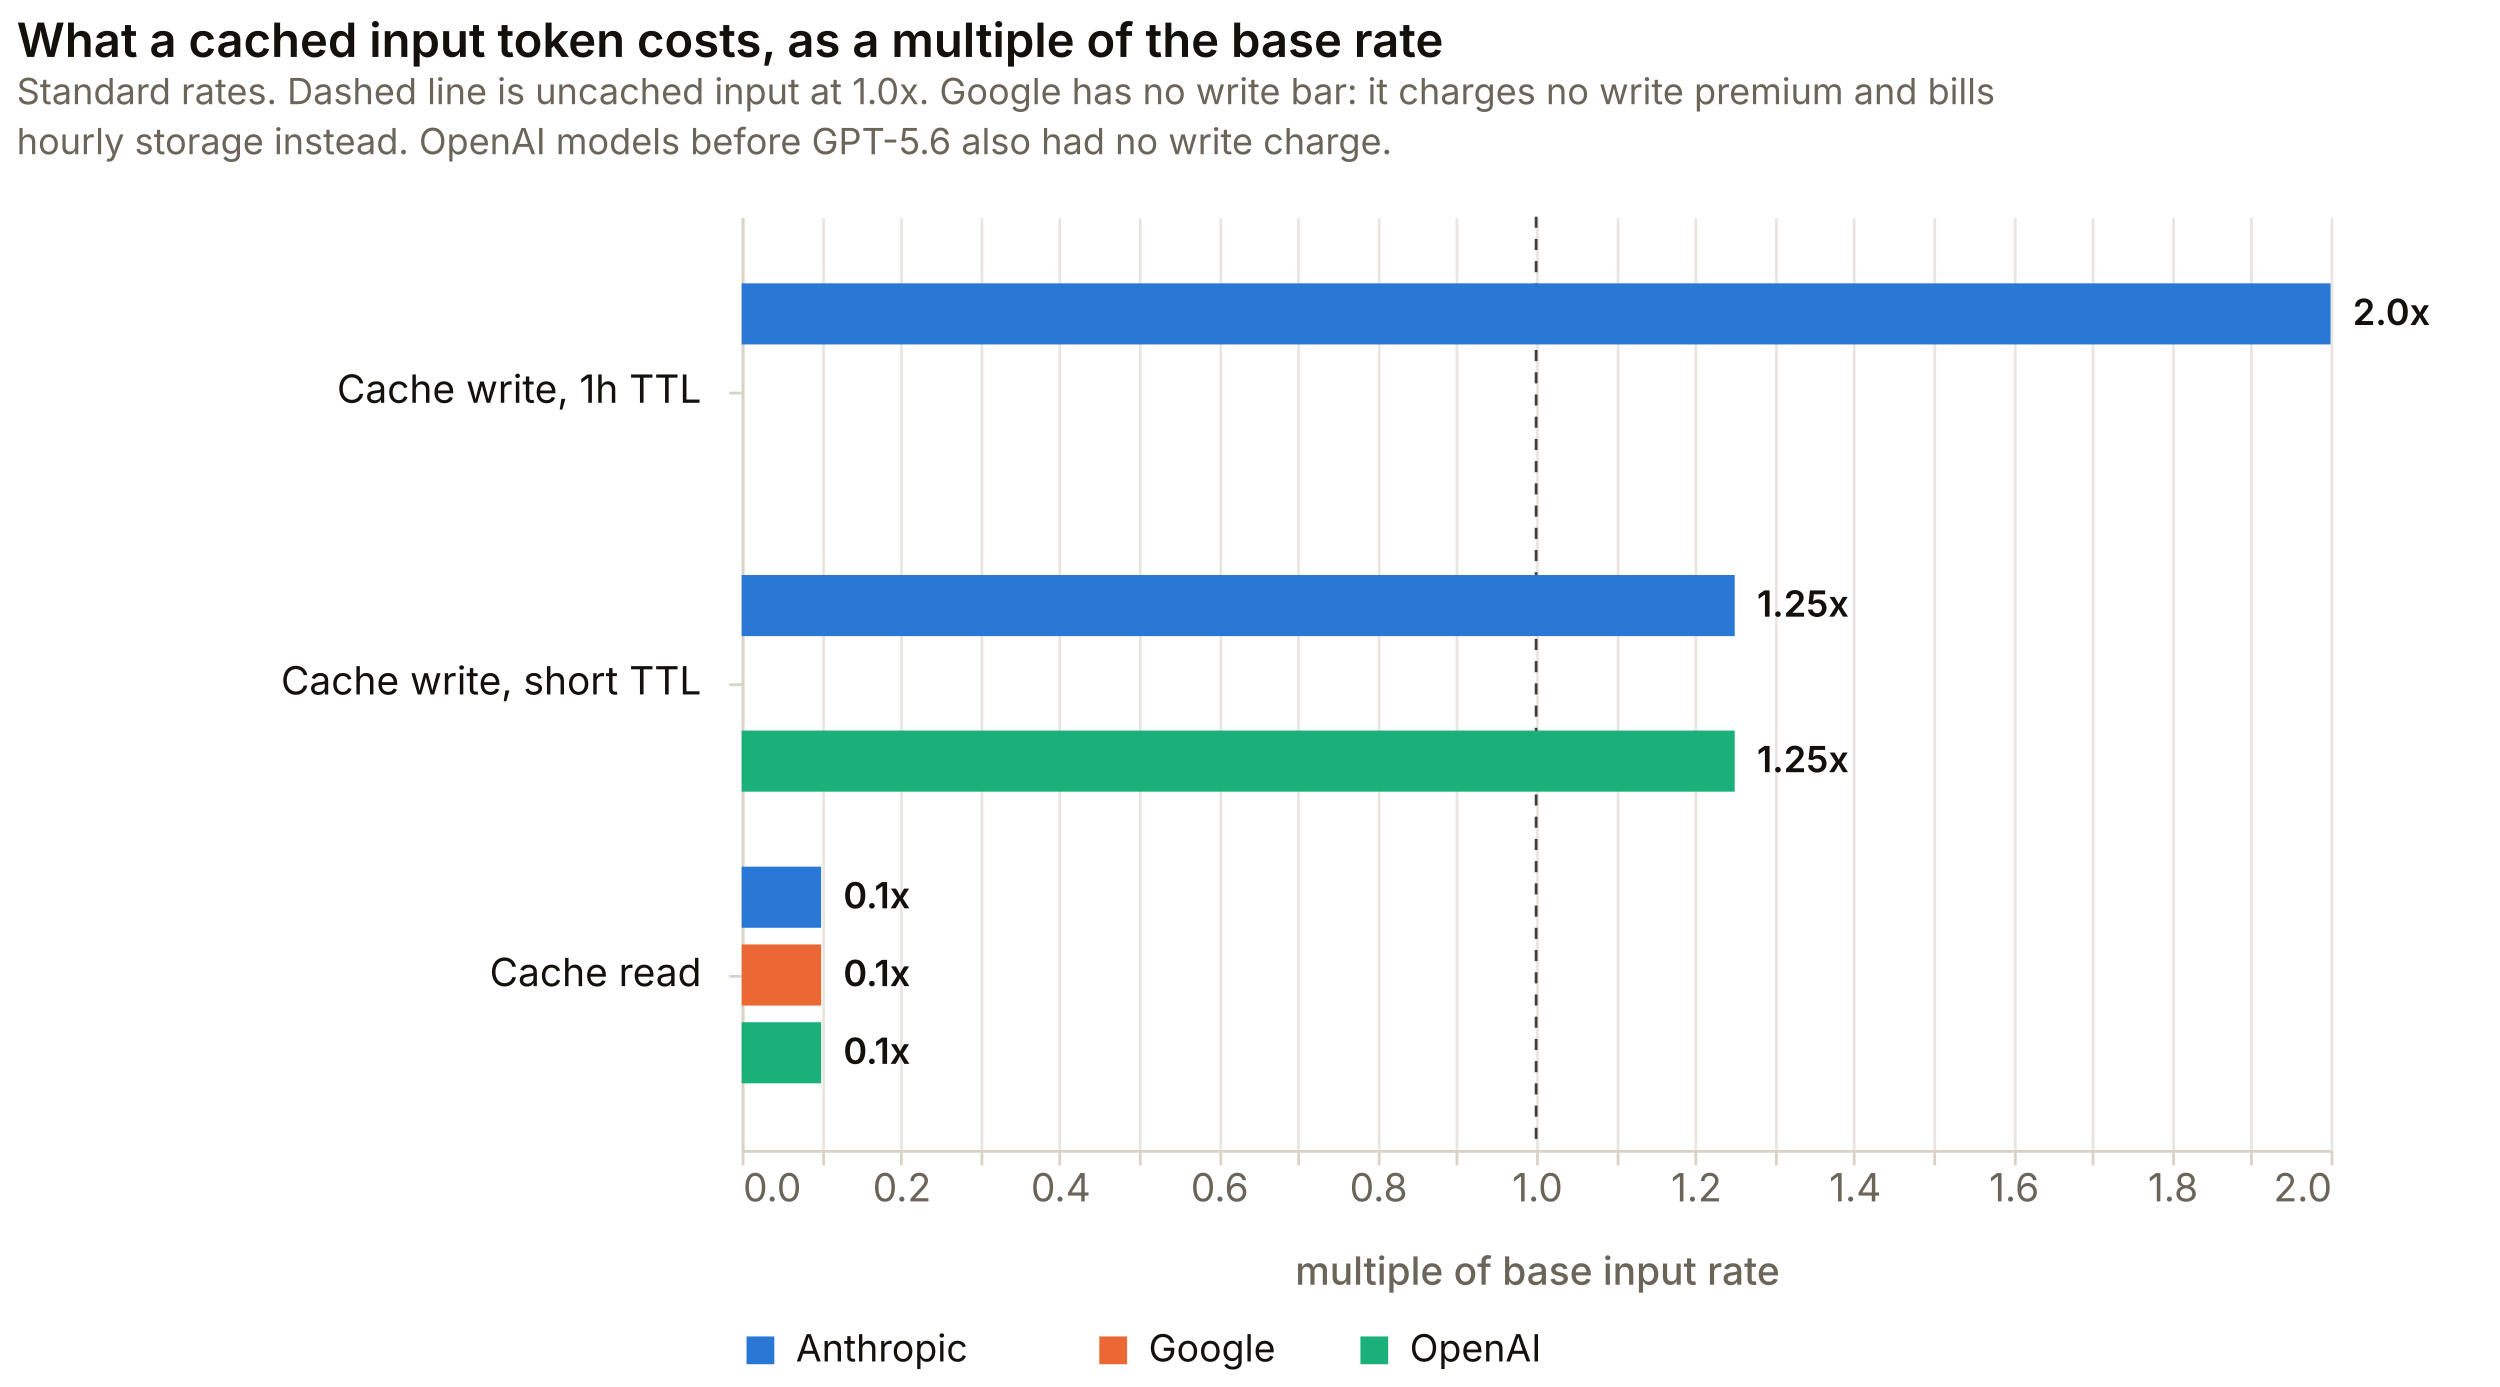
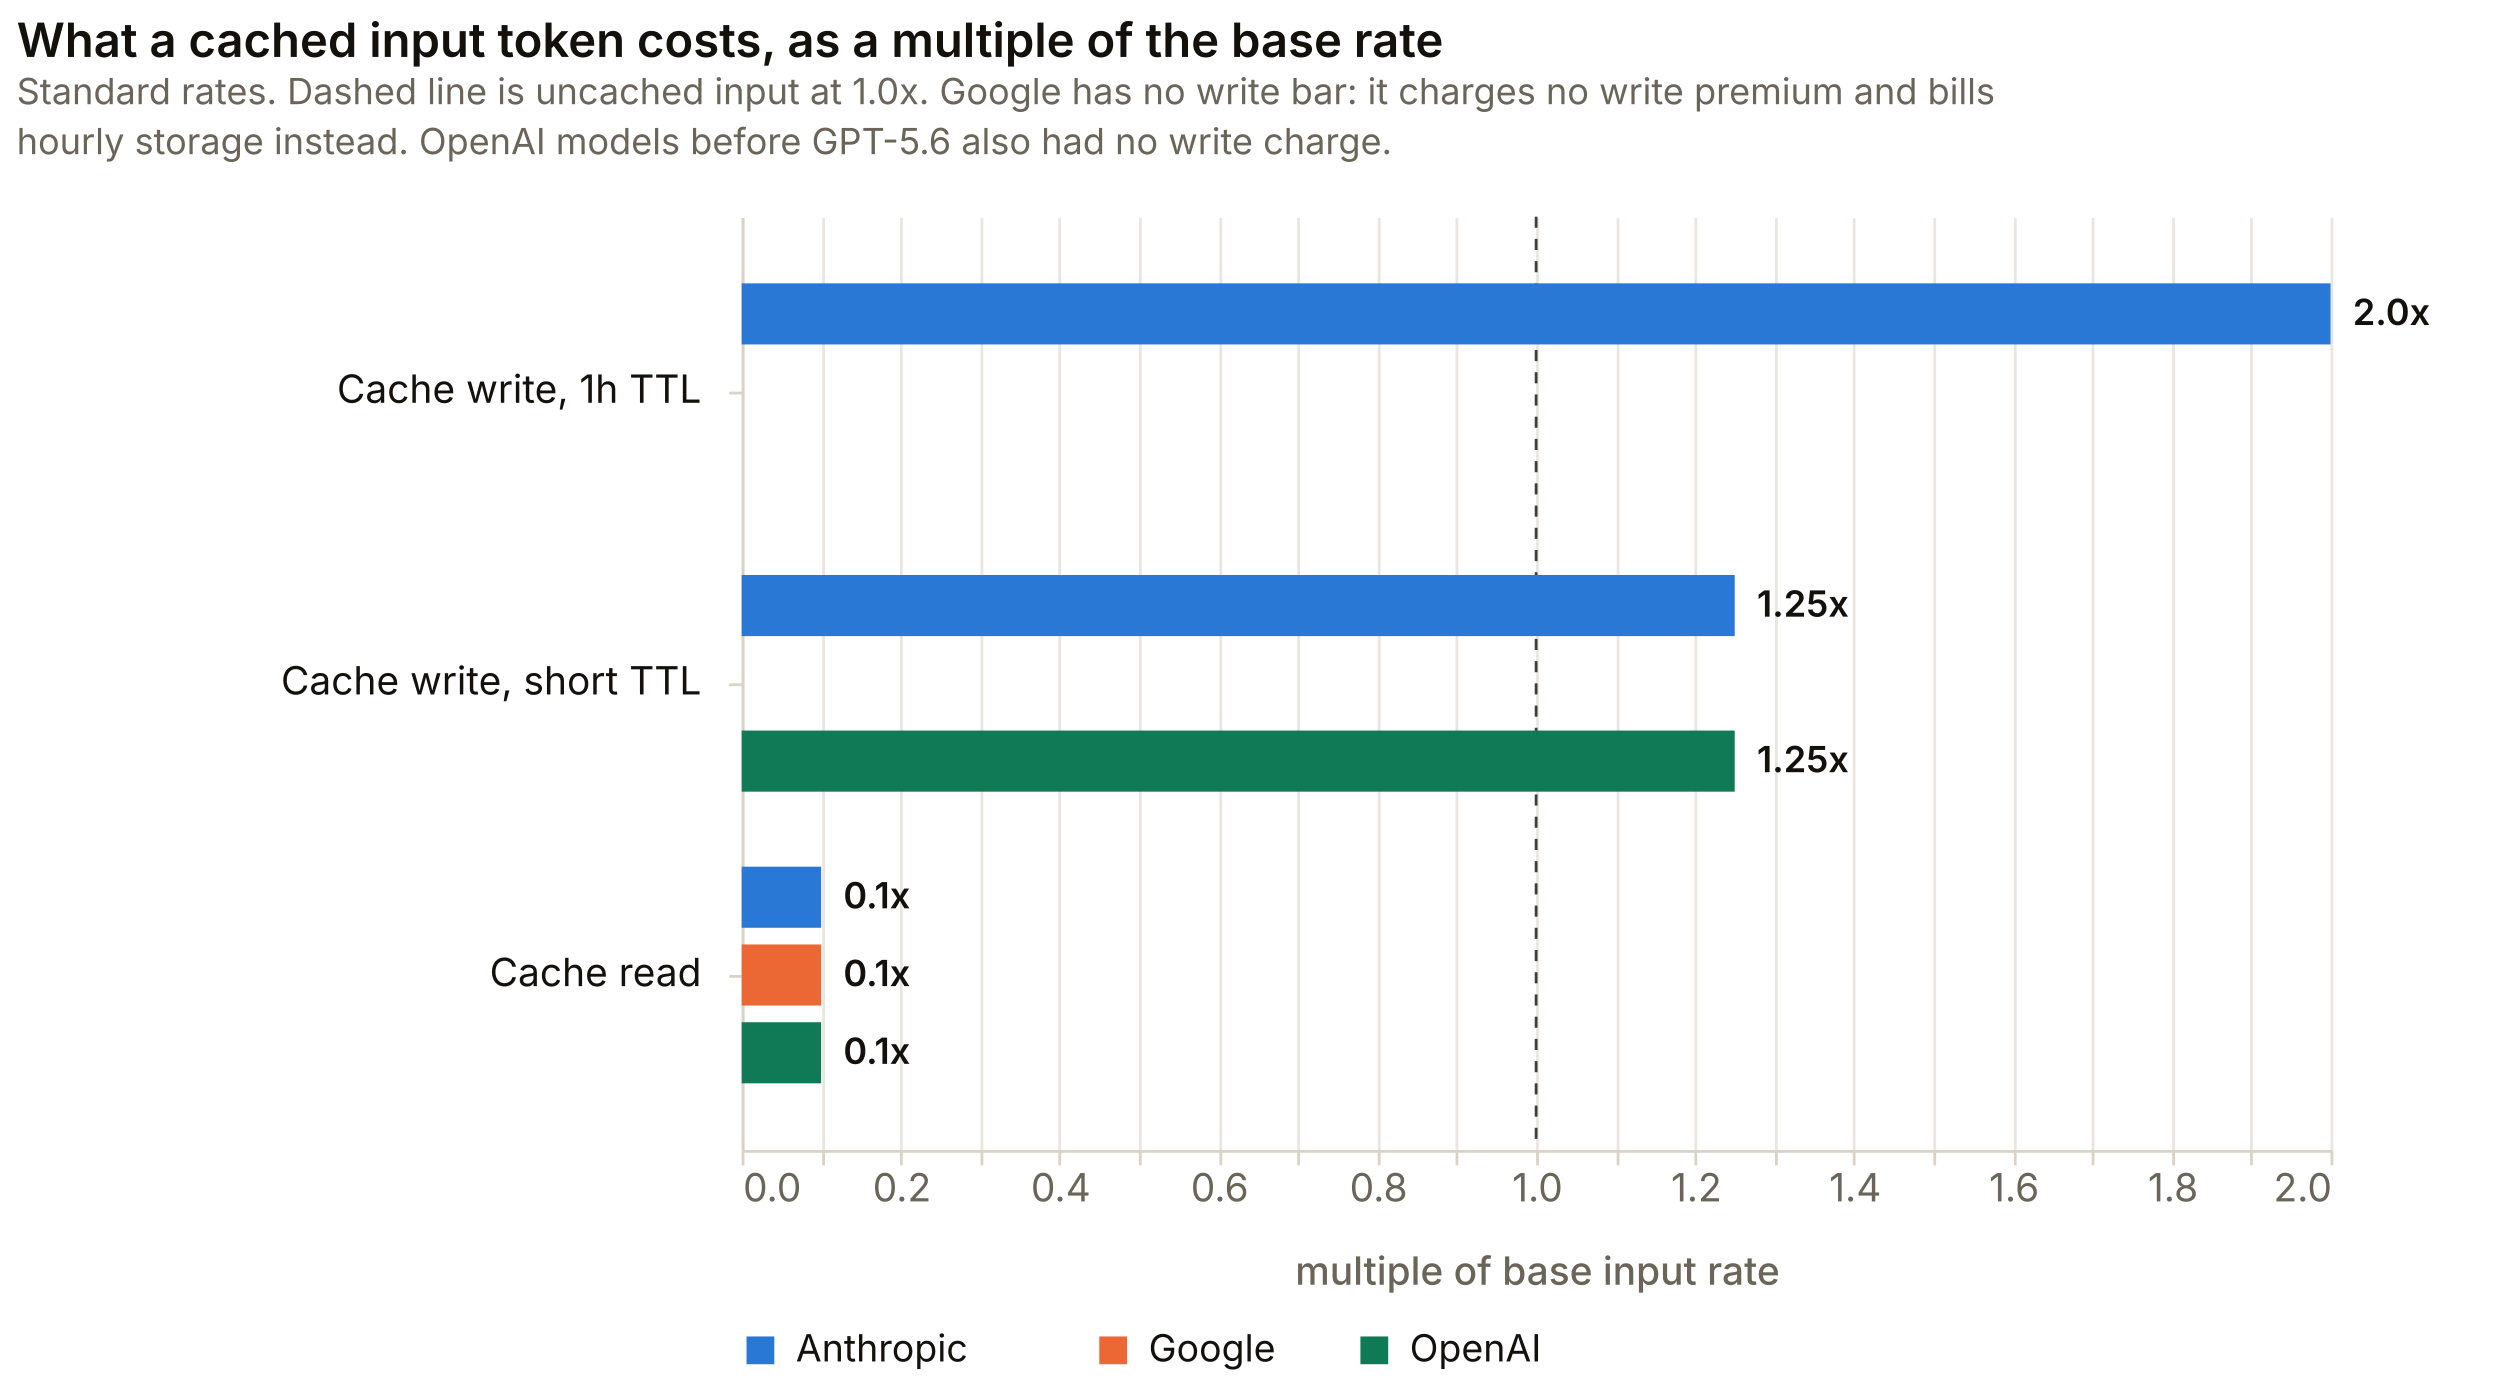
<svg xmlns="http://www.w3.org/2000/svg" version="1.1" class="marks" width="900" height="499" viewBox="0 0 900 499">
  <g fill="none" stroke-miterlimit="4" transform="translate(267,78)">
    <g class="mark-group role-frame root" role="graphics-object" aria-roledescription="group mark container">
      <g transform="translate(0,0)">
        <path class="background" aria-hidden="true" d="M0,0h572v336h-572Z" />
        <g>
          <g class="mark-group role-axis" aria-hidden="true">
            <g transform="translate(0.5,336.5)">
              <path class="background" aria-hidden="true" d="M0,0h0v0h0Z" pointer-events="none" />
              <g>
                <g class="mark-rule role-axis-grid" pointer-events="none">
                  <line transform="translate(0,0)" x2="0" y2="-336" stroke="#d9d2c5" stroke-opacity="0.55" stroke-width="1" opacity="1" />
                  <line transform="translate(29,0)" x2="0" y2="-336" stroke="#d9d2c5" stroke-opacity="0.55" stroke-width="1" opacity="1" />
                  <line transform="translate(57,0)" x2="0" y2="-336" stroke="#d9d2c5" stroke-opacity="0.55" stroke-width="1" opacity="1" />
                  <line transform="translate(86,0)" x2="0" y2="-336" stroke="#d9d2c5" stroke-opacity="0.55" stroke-width="1" opacity="1" />
                  <line transform="translate(114,0)" x2="0" y2="-336" stroke="#d9d2c5" stroke-opacity="0.55" stroke-width="1" opacity="1" />
                  <line transform="translate(143,0)" x2="0" y2="-336" stroke="#d9d2c5" stroke-opacity="0.55" stroke-width="1" opacity="1" />
                  <line transform="translate(172,0)" x2="0" y2="-336" stroke="#d9d2c5" stroke-opacity="0.55" stroke-width="1" opacity="1" />
                  <line transform="translate(200,0)" x2="0" y2="-336" stroke="#d9d2c5" stroke-opacity="0.55" stroke-width="1" opacity="1" />
                  <line transform="translate(229,0)" x2="0" y2="-336" stroke="#d9d2c5" stroke-opacity="0.55" stroke-width="1" opacity="1" />
                  <line transform="translate(257,0)" x2="0" y2="-336" stroke="#d9d2c5" stroke-opacity="0.55" stroke-width="1" opacity="1" />
                  <line transform="translate(286,0)" x2="0" y2="-336" stroke="#d9d2c5" stroke-opacity="0.55" stroke-width="1" opacity="1" />
                  <line transform="translate(315,0)" x2="0" y2="-336" stroke="#d9d2c5" stroke-opacity="0.55" stroke-width="1" opacity="1" />
                  <line transform="translate(343,0)" x2="0" y2="-336" stroke="#d9d2c5" stroke-opacity="0.55" stroke-width="1" opacity="1" />
                  <line transform="translate(372,0)" x2="0" y2="-336" stroke="#d9d2c5" stroke-opacity="0.55" stroke-width="1" opacity="1" />
                  <line transform="translate(400,0)" x2="0" y2="-336" stroke="#d9d2c5" stroke-opacity="0.55" stroke-width="1" opacity="1" />
                  <line transform="translate(429,0)" x2="0" y2="-336" stroke="#d9d2c5" stroke-opacity="0.55" stroke-width="1" opacity="1" />
                  <line transform="translate(458,0)" x2="0" y2="-336" stroke="#d9d2c5" stroke-opacity="0.55" stroke-width="1" opacity="1" />
                  <line transform="translate(486,0)" x2="0" y2="-336" stroke="#d9d2c5" stroke-opacity="0.55" stroke-width="1" opacity="1" />
                  <line transform="translate(515,0)" x2="0" y2="-336" stroke="#d9d2c5" stroke-opacity="0.55" stroke-width="1" opacity="1" />
                  <line transform="translate(543,0)" x2="0" y2="-336" stroke="#d9d2c5" stroke-opacity="0.55" stroke-width="1" opacity="1" />
                  <line transform="translate(572,0)" x2="0" y2="-336" stroke="#d9d2c5" stroke-opacity="0.55" stroke-width="1" opacity="1" />
                </g>
              </g>
              <path class="foreground" aria-hidden="true" d="" pointer-events="none" display="none" />
            </g>
          </g>
          <g class="mark-group role-axis" role="graphics-symbol" aria-roledescription="axis" aria-label="X-axis titled 'multiple of base input rate' for a linear scale with values from 0.0 to 2.0">
            <g transform="translate(0.5,336.5)">
              <path class="background" aria-hidden="true" d="M0,0h0v0h0Z" pointer-events="none" />
              <g>
                <g class="mark-rule role-axis-tick" pointer-events="none">
                  <line transform="translate(0,0)" x2="0" y2="5" stroke="#d9d2c5" stroke-width="1" opacity="1" />
                  <line transform="translate(29,0)" x2="0" y2="5" stroke="#d9d2c5" stroke-width="1" opacity="1" />
                  <line transform="translate(57,0)" x2="0" y2="5" stroke="#d9d2c5" stroke-width="1" opacity="1" />
                  <line transform="translate(86,0)" x2="0" y2="5" stroke="#d9d2c5" stroke-width="1" opacity="1" />
                  <line transform="translate(114,0)" x2="0" y2="5" stroke="#d9d2c5" stroke-width="1" opacity="1" />
                  <line transform="translate(143,0)" x2="0" y2="5" stroke="#d9d2c5" stroke-width="1" opacity="1" />
                  <line transform="translate(172,0)" x2="0" y2="5" stroke="#d9d2c5" stroke-width="1" opacity="1" />
                  <line transform="translate(200,0)" x2="0" y2="5" stroke="#d9d2c5" stroke-width="1" opacity="1" />
                  <line transform="translate(229,0)" x2="0" y2="5" stroke="#d9d2c5" stroke-width="1" opacity="1" />
                  <line transform="translate(257,0)" x2="0" y2="5" stroke="#d9d2c5" stroke-width="1" opacity="1" />
                  <line transform="translate(286,0)" x2="0" y2="5" stroke="#d9d2c5" stroke-width="1" opacity="1" />
                  <line transform="translate(315,0)" x2="0" y2="5" stroke="#d9d2c5" stroke-width="1" opacity="1" />
                  <line transform="translate(343,0)" x2="0" y2="5" stroke="#d9d2c5" stroke-width="1" opacity="1" />
                  <line transform="translate(372,0)" x2="0" y2="5" stroke="#d9d2c5" stroke-width="1" opacity="1" />
                  <line transform="translate(400,0)" x2="0" y2="5" stroke="#d9d2c5" stroke-width="1" opacity="1" />
                  <line transform="translate(429,0)" x2="0" y2="5" stroke="#d9d2c5" stroke-width="1" opacity="1" />
                  <line transform="translate(458,0)" x2="0" y2="5" stroke="#d9d2c5" stroke-width="1" opacity="1" />
                  <line transform="translate(486,0)" x2="0" y2="5" stroke="#d9d2c5" stroke-width="1" opacity="1" />
                  <line transform="translate(515,0)" x2="0" y2="5" stroke="#d9d2c5" stroke-width="1" opacity="1" />
                  <line transform="translate(543,0)" x2="0" y2="5" stroke="#d9d2c5" stroke-width="1" opacity="1" />
                  <line transform="translate(572,0)" x2="0" y2="5" stroke="#d9d2c5" stroke-width="1" opacity="1" />
                </g>
                <g class="mark-text role-axis-label" pointer-events="none">
                  <text text-anchor="start" transform="translate(0,18)" font-family="ui-sans-serif, system-ui, -apple-system, 'Segoe UI', Inter, Helvetica, Arial, sans-serif" font-size="14px" fill="#6b6459" opacity="1">0.0</text>
                  <text text-anchor="middle" transform="translate(28.6,18)" font-family="ui-sans-serif, system-ui, -apple-system, 'Segoe UI', Inter, Helvetica, Arial, sans-serif" font-size="14px" fill="#6b6459" opacity="0">0.1</text>
                  <text text-anchor="middle" transform="translate(57.2,18)" font-family="ui-sans-serif, system-ui, -apple-system, 'Segoe UI', Inter, Helvetica, Arial, sans-serif" font-size="14px" fill="#6b6459" opacity="1">0.2</text>
                  <text text-anchor="middle" transform="translate(85.8,18)" font-family="ui-sans-serif, system-ui, -apple-system, 'Segoe UI', Inter, Helvetica, Arial, sans-serif" font-size="14px" fill="#6b6459" opacity="0">0.3</text>
                  <text text-anchor="middle" transform="translate(114.4,18)" font-family="ui-sans-serif, system-ui, -apple-system, 'Segoe UI', Inter, Helvetica, Arial, sans-serif" font-size="14px" fill="#6b6459" opacity="1">0.4</text>
                  <text text-anchor="middle" transform="translate(143,18)" font-family="ui-sans-serif, system-ui, -apple-system, 'Segoe UI', Inter, Helvetica, Arial, sans-serif" font-size="14px" fill="#6b6459" opacity="0">0.5</text>
                  <text text-anchor="middle" transform="translate(171.6,18)" font-family="ui-sans-serif, system-ui, -apple-system, 'Segoe UI', Inter, Helvetica, Arial, sans-serif" font-size="14px" fill="#6b6459" opacity="1">0.6</text>
                  <text text-anchor="middle" transform="translate(200.2,18)" font-family="ui-sans-serif, system-ui, -apple-system, 'Segoe UI', Inter, Helvetica, Arial, sans-serif" font-size="14px" fill="#6b6459" opacity="0">0.7</text>
                  <text text-anchor="middle" transform="translate(228.8,18)" font-family="ui-sans-serif, system-ui, -apple-system, 'Segoe UI', Inter, Helvetica, Arial, sans-serif" font-size="14px" fill="#6b6459" opacity="1">0.8</text>
                  <text text-anchor="middle" transform="translate(257.4,18)" font-family="ui-sans-serif, system-ui, -apple-system, 'Segoe UI', Inter, Helvetica, Arial, sans-serif" font-size="14px" fill="#6b6459" opacity="0">0.9</text>
                  <text text-anchor="middle" transform="translate(286,18)" font-family="ui-sans-serif, system-ui, -apple-system, 'Segoe UI', Inter, Helvetica, Arial, sans-serif" font-size="14px" fill="#6b6459" opacity="1">1.0</text>
                  <text text-anchor="middle" transform="translate(314.6,18)" font-family="ui-sans-serif, system-ui, -apple-system, 'Segoe UI', Inter, Helvetica, Arial, sans-serif" font-size="14px" fill="#6b6459" opacity="0">1.1</text>
                  <text text-anchor="middle" transform="translate(343.2,18)" font-family="ui-sans-serif, system-ui, -apple-system, 'Segoe UI', Inter, Helvetica, Arial, sans-serif" font-size="14px" fill="#6b6459" opacity="1">1.2</text>
                  <text text-anchor="middle" transform="translate(371.8,18)" font-family="ui-sans-serif, system-ui, -apple-system, 'Segoe UI', Inter, Helvetica, Arial, sans-serif" font-size="14px" fill="#6b6459" opacity="0">1.3</text>
                  <text text-anchor="middle" transform="translate(400.4,18)" font-family="ui-sans-serif, system-ui, -apple-system, 'Segoe UI', Inter, Helvetica, Arial, sans-serif" font-size="14px" fill="#6b6459" opacity="1">1.4</text>
                  <text text-anchor="middle" transform="translate(429,18)" font-family="ui-sans-serif, system-ui, -apple-system, 'Segoe UI', Inter, Helvetica, Arial, sans-serif" font-size="14px" fill="#6b6459" opacity="0">1.5</text>
                  <text text-anchor="middle" transform="translate(457.6,18)" font-family="ui-sans-serif, system-ui, -apple-system, 'Segoe UI', Inter, Helvetica, Arial, sans-serif" font-size="14px" fill="#6b6459" opacity="1">1.6</text>
                  <text text-anchor="middle" transform="translate(486.2,18)" font-family="ui-sans-serif, system-ui, -apple-system, 'Segoe UI', Inter, Helvetica, Arial, sans-serif" font-size="14px" fill="#6b6459" opacity="0">1.7</text>
                  <text text-anchor="middle" transform="translate(514.8,18)" font-family="ui-sans-serif, system-ui, -apple-system, 'Segoe UI', Inter, Helvetica, Arial, sans-serif" font-size="14px" fill="#6b6459" opacity="1">1.8</text>
                  <text text-anchor="middle" transform="translate(543.4,18)" font-family="ui-sans-serif, system-ui, -apple-system, 'Segoe UI', Inter, Helvetica, Arial, sans-serif" font-size="14px" fill="#6b6459" opacity="0">1.9</text>
                  <text text-anchor="end" transform="translate(572,18)" font-family="ui-sans-serif, system-ui, -apple-system, 'Segoe UI', Inter, Helvetica, Arial, sans-serif" font-size="14px" fill="#6b6459" opacity="1">2.0</text>
                </g>
                <g class="mark-rule role-axis-domain" pointer-events="none">
                  <line transform="translate(0,0)" x2="572" y2="0" stroke="#d9d2c5" stroke-width="1" opacity="1" />
                </g>
                <g class="mark-text role-axis-title" pointer-events="none">
                  <text text-anchor="middle" transform="translate(286,48)" font-family="ui-sans-serif, system-ui, -apple-system, 'Segoe UI', Inter, Helvetica, Arial, sans-serif" font-size="14px" font-weight="500" fill="#6b6459" opacity="1">multiple of base input rate</text>
                </g>
              </g>
              <path class="foreground" aria-hidden="true" d="" pointer-events="none" display="none" />
            </g>
          </g>
          <g class="mark-group role-axis" role="graphics-symbol" aria-roledescription="axis" aria-label="Y-axis for a discrete scale with 3 values: Cache write, 1h TTL, Cache write, short TTL, Cache read">
            <g transform="translate(0.5,0.5)">
              <path class="background" aria-hidden="true" d="M0,0h0v0h0Z" pointer-events="none" />
              <g>
                <g class="mark-rule role-axis-tick" pointer-events="none">
                  <line transform="translate(0,63)" x2="-5" y2="0" stroke="#d9d2c5" stroke-width="1" opacity="1" />
                  <line transform="translate(0,168)" x2="-5" y2="0" stroke="#d9d2c5" stroke-width="1" opacity="1" />
                  <line transform="translate(0,273)" x2="-5" y2="0" stroke="#d9d2c5" stroke-width="1" opacity="1" />
                </g>
                <g class="mark-text role-axis-label" pointer-events="none">
                  <text text-anchor="end" transform="translate(-15,66.5)" font-family="ui-sans-serif, system-ui, -apple-system, 'Segoe UI', Inter, Helvetica, Arial, sans-serif" font-size="14px" fill="#14110d" opacity="1">Cache write, 1h TTL</text>
                  <text text-anchor="end" transform="translate(-15,171.5)" font-family="ui-sans-serif, system-ui, -apple-system, 'Segoe UI', Inter, Helvetica, Arial, sans-serif" font-size="14px" fill="#14110d" opacity="1">Cache write, short TTL</text>
                  <text text-anchor="end" transform="translate(-15,276.5)" font-family="ui-sans-serif, system-ui, -apple-system, 'Segoe UI', Inter, Helvetica, Arial, sans-serif" font-size="14px" fill="#14110d" opacity="1">Cache read</text>
                </g>
                <g class="mark-rule role-axis-domain" pointer-events="none">
                  <line transform="translate(0,0)" x2="0" y2="336" stroke="#d9d2c5" stroke-width="1" opacity="1" />
                </g>
              </g>
              <path class="foreground" aria-hidden="true" d="" pointer-events="none" display="none" />
            </g>
          </g>
          <g class="mark-rule role-mark layer_0_marks" role="graphics-object" aria-roledescription="rule mark container">
            <line aria-label="multiple of base input rate: 1" role="graphics-symbol" aria-roledescription="rule mark" transform="translate(286,0)" x2="0" y2="336" stroke="black" stroke-dasharray="4,4" opacity="0.75" />
          </g>
          <g class="mark-rect role-mark layer_1_marks" role="graphics-object" aria-roledescription="rect mark container">
            <path aria-label="multiple of base input rate: 2; tier: Cache write, 1h TTL; provider: Anthropic" role="graphics-symbol" aria-roledescription="bar" d="M0,24h572v22h-572Z" fill="#2a78d6" />
            <path aria-label="multiple of base input rate: 1.25; tier: Cache write, short TTL; provider: Anthropic" role="graphics-symbol" aria-roledescription="bar" d="M0,129h357.5v22h-357.5Z" fill="#2a78d6" />
-             <path aria-label="multiple of base input rate: 1.25; tier: Cache write, short TTL; provider: OpenAI" role="graphics-symbol" aria-roledescription="bar" d="M0,185h357.5v22h-357.5Z" fill="#1baf7a" />
+             <path aria-label="multiple of base input rate: 1.25; tier: Cache write, short TTL; provider: OpenAI" role="graphics-symbol" aria-roledescription="bar" d="M0,185h357.5v22h-357.5Z" fill="#0f7a55" />
            <path aria-label="multiple of base input rate: 0.1; tier: Cache read; provider: Anthropic" role="graphics-symbol" aria-roledescription="bar" d="M0,234h28.6v22h-28.6Z" fill="#2a78d6" />
-             <path aria-label="multiple of base input rate: 0.1; tier: Cache read; provider: OpenAI" role="graphics-symbol" aria-roledescription="bar" d="M0,290h28.6v22h-28.6Z" fill="#1baf7a" />
+             <path aria-label="multiple of base input rate: 0.1; tier: Cache read; provider: OpenAI" role="graphics-symbol" aria-roledescription="bar" d="M0,290h28.6v22h-28.6Z" fill="#0f7a55" />
            <path aria-label="multiple of base input rate: 0.1; tier: Cache read; provider: Google" role="graphics-symbol" aria-roledescription="bar" d="M0,262h28.6v22h-28.6Z" fill="#eb6834" />
          </g>
          <g class="mark-text role-mark layer_2_marks" role="graphics-object" aria-roledescription="text mark container">
            <text aria-label="multiple of base input rate: 2; tier: Cache write, 1h TTL; provider: Anthropic; d: 2.0x" role="graphics-symbol" aria-roledescription="text mark" text-anchor="start" transform="translate(580,39)" font-family="ui-sans-serif, system-ui, -apple-system, 'Segoe UI', Inter, Helvetica, Arial, sans-serif" font-size="13px" font-weight="600" fill="#14110d">2.0x</text>
            <text aria-label="multiple of base input rate: 1.25; tier: Cache write, short TTL; provider: Anthropic; d: 1.25x" role="graphics-symbol" aria-roledescription="text mark" text-anchor="start" transform="translate(365.5,144)" font-family="ui-sans-serif, system-ui, -apple-system, 'Segoe UI', Inter, Helvetica, Arial, sans-serif" font-size="13px" font-weight="600" fill="#14110d">1.25x</text>
            <text aria-label="multiple of base input rate: 1.25; tier: Cache write, short TTL; provider: OpenAI; d: 1.25x" role="graphics-symbol" aria-roledescription="text mark" text-anchor="start" transform="translate(365.5,200)" font-family="ui-sans-serif, system-ui, -apple-system, 'Segoe UI', Inter, Helvetica, Arial, sans-serif" font-size="13px" font-weight="600" fill="#14110d">1.25x</text>
            <text aria-label="multiple of base input rate: 0.1; tier: Cache read; provider: Anthropic; d: 0.1x" role="graphics-symbol" aria-roledescription="text mark" text-anchor="start" transform="translate(36.6,249)" font-family="ui-sans-serif, system-ui, -apple-system, 'Segoe UI', Inter, Helvetica, Arial, sans-serif" font-size="13px" font-weight="600" fill="#14110d">0.1x</text>
            <text aria-label="multiple of base input rate: 0.1; tier: Cache read; provider: OpenAI; d: 0.1x" role="graphics-symbol" aria-roledescription="text mark" text-anchor="start" transform="translate(36.6,305)" font-family="ui-sans-serif, system-ui, -apple-system, 'Segoe UI', Inter, Helvetica, Arial, sans-serif" font-size="13px" font-weight="600" fill="#14110d">0.1x</text>
            <text aria-label="multiple of base input rate: 0.1; tier: Cache read; provider: Google; d: 0.1x" role="graphics-symbol" aria-roledescription="text mark" text-anchor="start" transform="translate(36.6,277)" font-family="ui-sans-serif, system-ui, -apple-system, 'Segoe UI', Inter, Helvetica, Arial, sans-serif" font-size="13px" font-weight="600" fill="#14110d">0.1x</text>
          </g>
          <g class="mark-group role-legend" role="graphics-symbol" aria-roledescription="legend" aria-label="Symbol legend for fill color with 3 values: Anthropic, Google, OpenAI">
            <g transform="translate(0,401)">
              <path class="background" aria-hidden="true" d="M0,0h305v14h-305Z" pointer-events="none" />
              <g>
                <g class="mark-group role-legend-entry">
                  <g transform="translate(0,0)">
                    <path class="background" aria-hidden="true" d="M0,0h0v0h0Z" pointer-events="none" />
                    <g>
                      <g class="mark-group role-scope" role="graphics-object" aria-roledescription="group mark container">
                        <g transform="translate(0,0.375)">
                          <path class="background" aria-hidden="true" d="M0,0h116.5v13.25h-116.5Z" pointer-events="none" opacity="1" />
                          <g>
                            <g class="mark-symbol role-legend-symbol" pointer-events="none">
                              <path transform="translate(6.75,6.75)" d="M-5,-5h10v10h-10Z" fill="#2a78d6" stroke-width="0" opacity="1" />
                            </g>
                            <g class="mark-text role-legend-label" pointer-events="none">
                              <text text-anchor="start" transform="translate(19.5,10.75)" font-family="ui-sans-serif, system-ui, -apple-system, 'Segoe UI', Inter, Helvetica, Arial, sans-serif" font-size="13.5px" fill="#14110d" opacity="1">Anthropic</text>
                            </g>
                          </g>
                          <path class="foreground" aria-hidden="true" d="" pointer-events="none" display="none" />
                        </g>
                        <g transform="translate(127,0.375)">
                          <path class="background" aria-hidden="true" d="M0,0h83.5v13.25h-83.5Z" pointer-events="none" opacity="1" />
                          <g>
                            <g class="mark-symbol role-legend-symbol" pointer-events="none">
                              <path transform="translate(6.75,6.75)" d="M-5,-5h10v10h-10Z" fill="#eb6834" stroke-width="0" opacity="1" />
                            </g>
                            <g class="mark-text role-legend-label" pointer-events="none">
                              <text text-anchor="start" transform="translate(19.5,10.75)" font-family="ui-sans-serif, system-ui, -apple-system, 'Segoe UI', Inter, Helvetica, Arial, sans-serif" font-size="13.5px" fill="#14110d" opacity="1">Google</text>
                            </g>
                          </g>
                          <path class="foreground" aria-hidden="true" d="" pointer-events="none" display="none" />
                        </g>
                        <g transform="translate(221,0.375)">
                          <path class="background" aria-hidden="true" d="M0,0h83.5v13.25h-83.5Z" pointer-events="none" opacity="1" />
                          <g>
                            <g class="mark-symbol role-legend-symbol" pointer-events="none">
-                               <path transform="translate(6.75,6.75)" d="M-5,-5h10v10h-10Z" fill="#1baf7a" stroke-width="0" opacity="1" />
+                               <path transform="translate(6.75,6.75)" d="M-5,-5h10v10h-10Z" fill="#0f7a55" stroke-width="0" opacity="1" />
                            </g>
                            <g class="mark-text role-legend-label" pointer-events="none">
                              <text text-anchor="start" transform="translate(19.5,10.75)" font-family="ui-sans-serif, system-ui, -apple-system, 'Segoe UI', Inter, Helvetica, Arial, sans-serif" font-size="13.5px" fill="#14110d" opacity="1">OpenAI</text>
                            </g>
                          </g>
                          <path class="foreground" aria-hidden="true" d="" pointer-events="none" display="none" />
                        </g>
                      </g>
                    </g>
                    <path class="foreground" aria-hidden="true" d="" pointer-events="none" display="none" />
                  </g>
                </g>
              </g>
              <path class="foreground" aria-hidden="true" d="" pointer-events="none" display="none" />
            </g>
          </g>
          <g class="mark-group role-title">
            <g transform="translate(-261,-70.5)">
              <path class="background" aria-hidden="true" d="M0,0h0v0h0Z" pointer-events="none" />
              <g>
                <g class="mark-text role-title-text" role="graphics-symbol" aria-roledescription="title" aria-label="Title text 'What a cached input token costs, as a multiple of the base rate'" pointer-events="none">
                  <text text-anchor="start" transform="translate(0,13)" font-family="ui-sans-serif, system-ui, -apple-system, 'Segoe UI', Inter, Helvetica, Arial, sans-serif" font-size="17px" font-weight="600" fill="#14110d" opacity="1">What a cached input token costs, as a multiple of the base rate</text>
                </g>
                <g class="mark-text role-title-subtitle" role="graphics-symbol" aria-roledescription="subtitle" aria-label="Subtitle text 'Standard rates. Dashed line is uncached input at 1.0x. Google has no write bar: it charges no write premium and bills hourly storage instead. OpenAI models before GPT-5.6 also had no write charge.'" pointer-events="none">
                  <text text-anchor="start" transform="translate(0,30)" font-family="ui-sans-serif, system-ui, -apple-system, 'Segoe UI', Inter, Helvetica, Arial, sans-serif" font-size="13px" fill="#6b6459" opacity="1">
                    <tspan>Standard rates. Dashed line is uncached input at 1.0x. Google has no write bar: it charges no write premium and bills</tspan>
                    <tspan x="0" dy="18">hourly storage instead. OpenAI models before GPT-5.6 also had no write charge.</tspan>
                  </text>
                </g>
              </g>
              <path class="foreground" aria-hidden="true" d="" pointer-events="none" display="none" />
            </g>
          </g>
        </g>
        <path class="foreground" aria-hidden="true" d="" display="none" />
      </g>
    </g>
  </g>
</svg>
